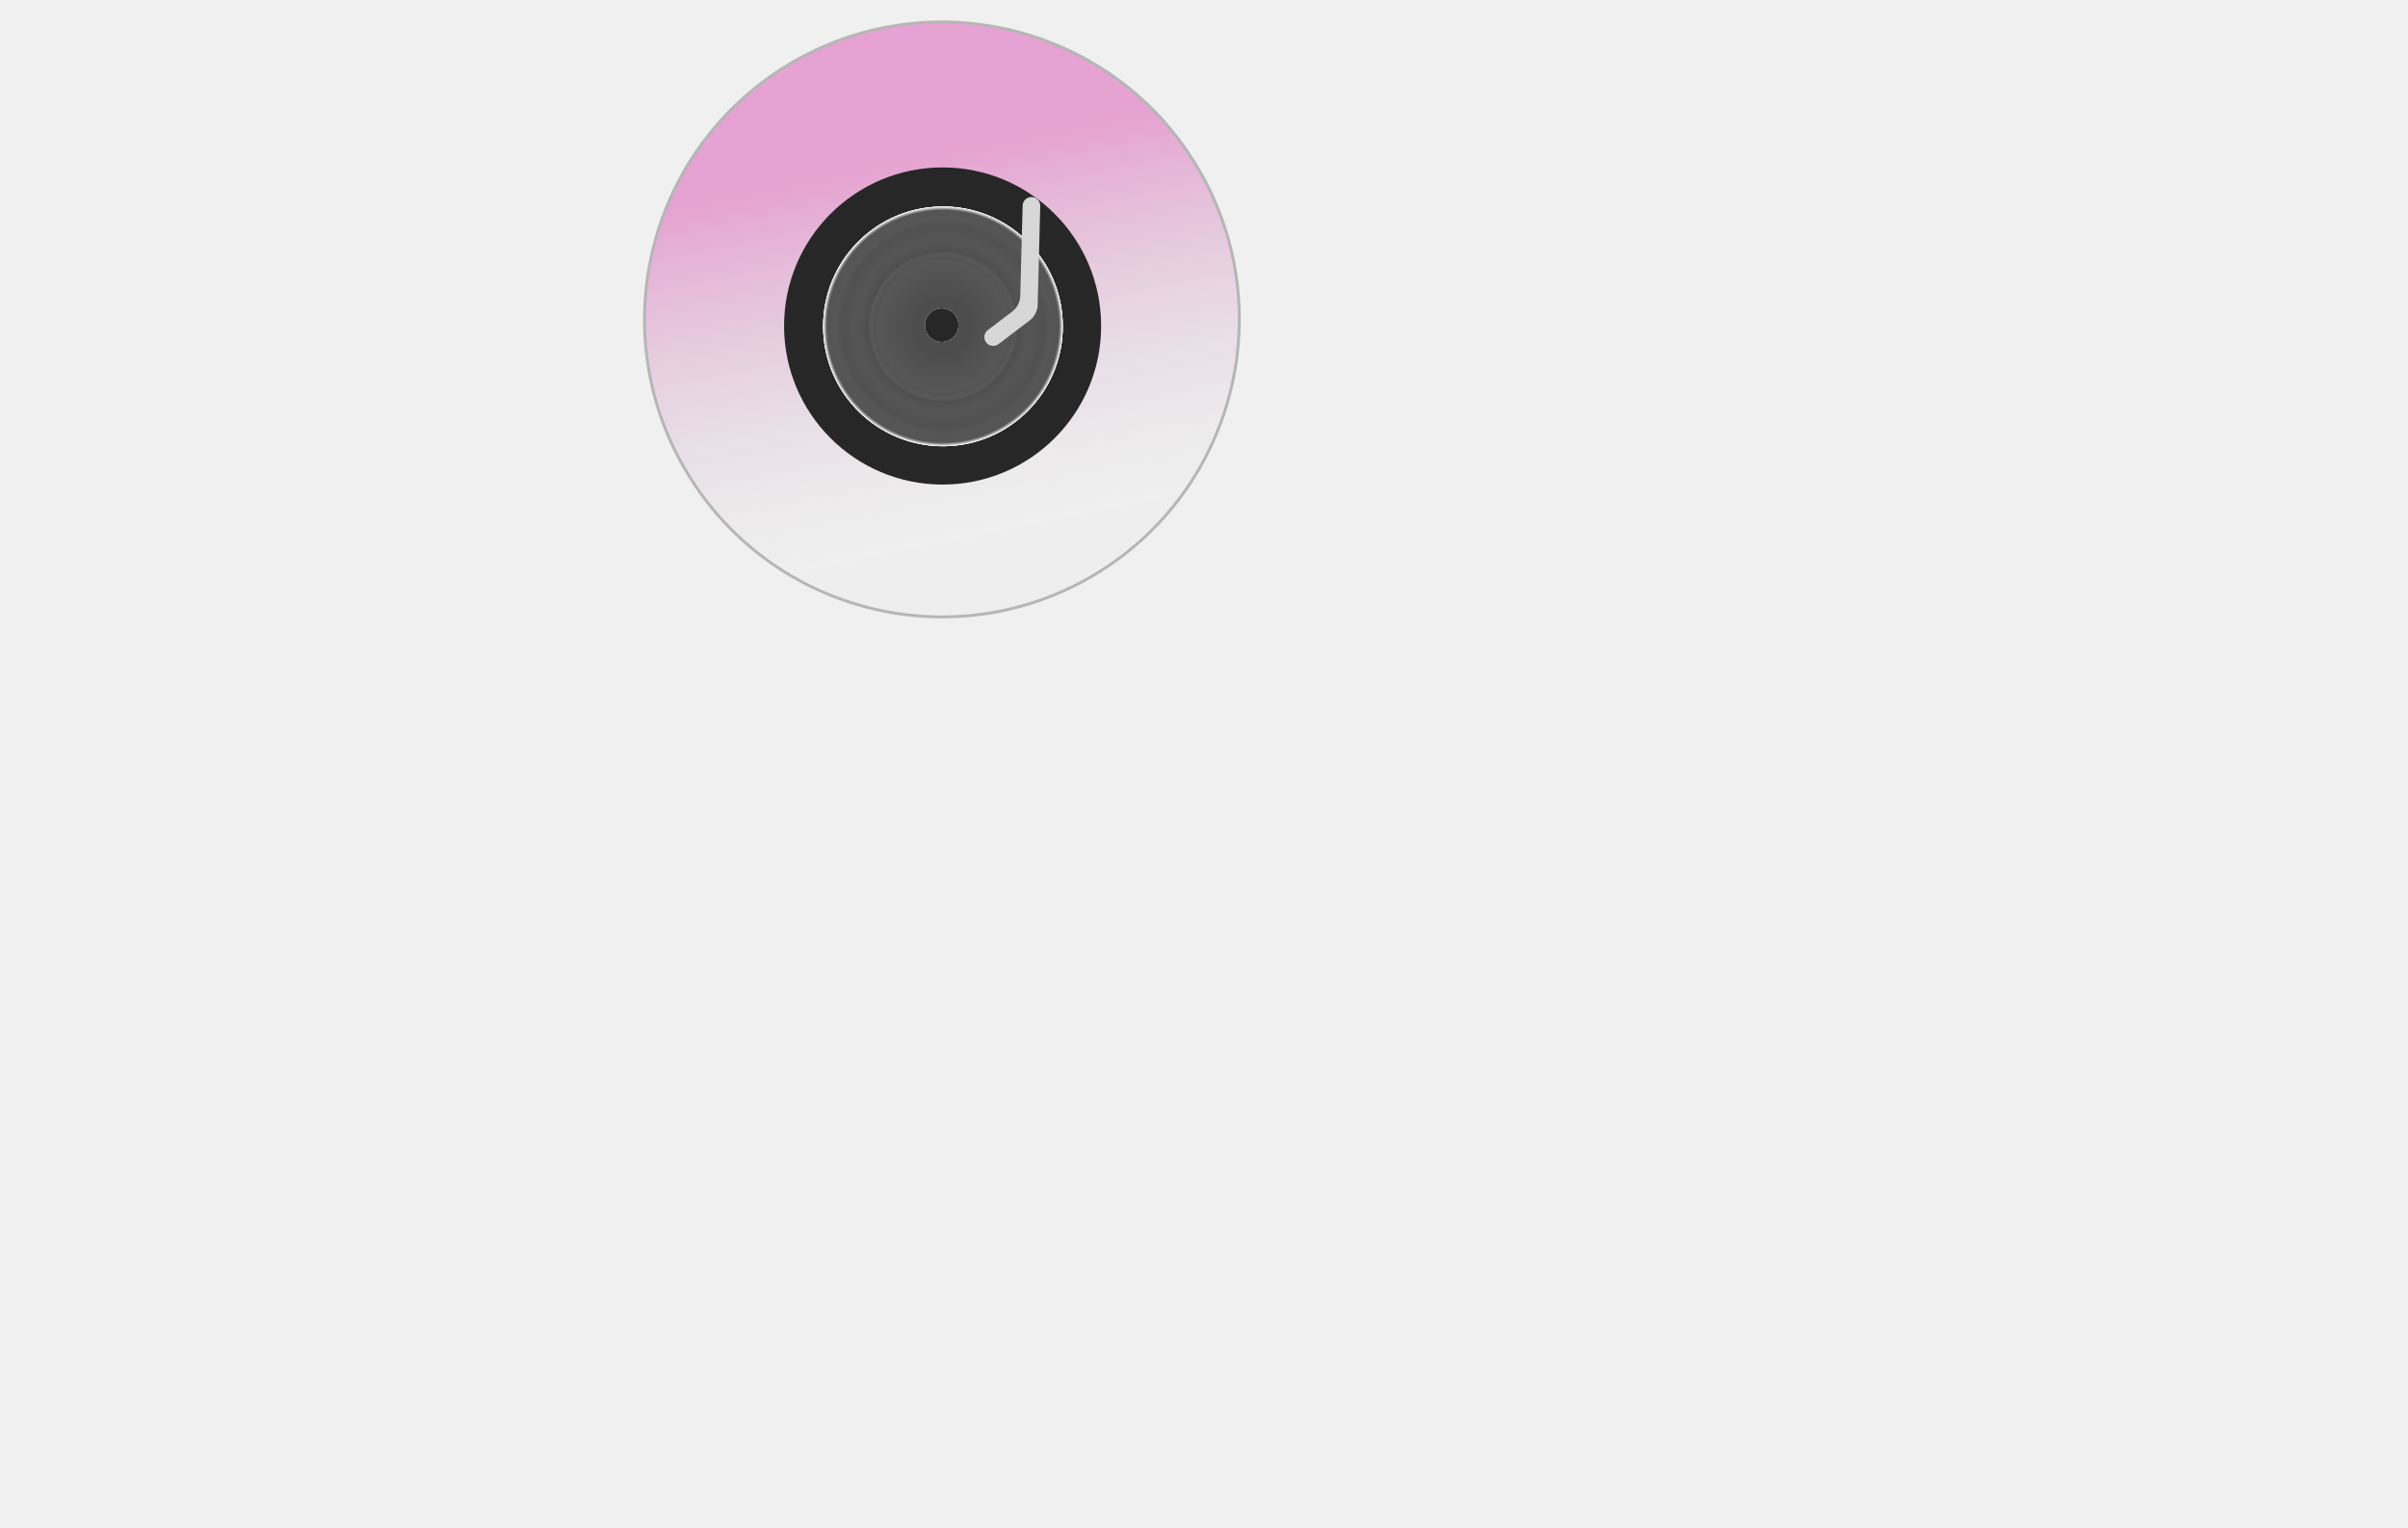
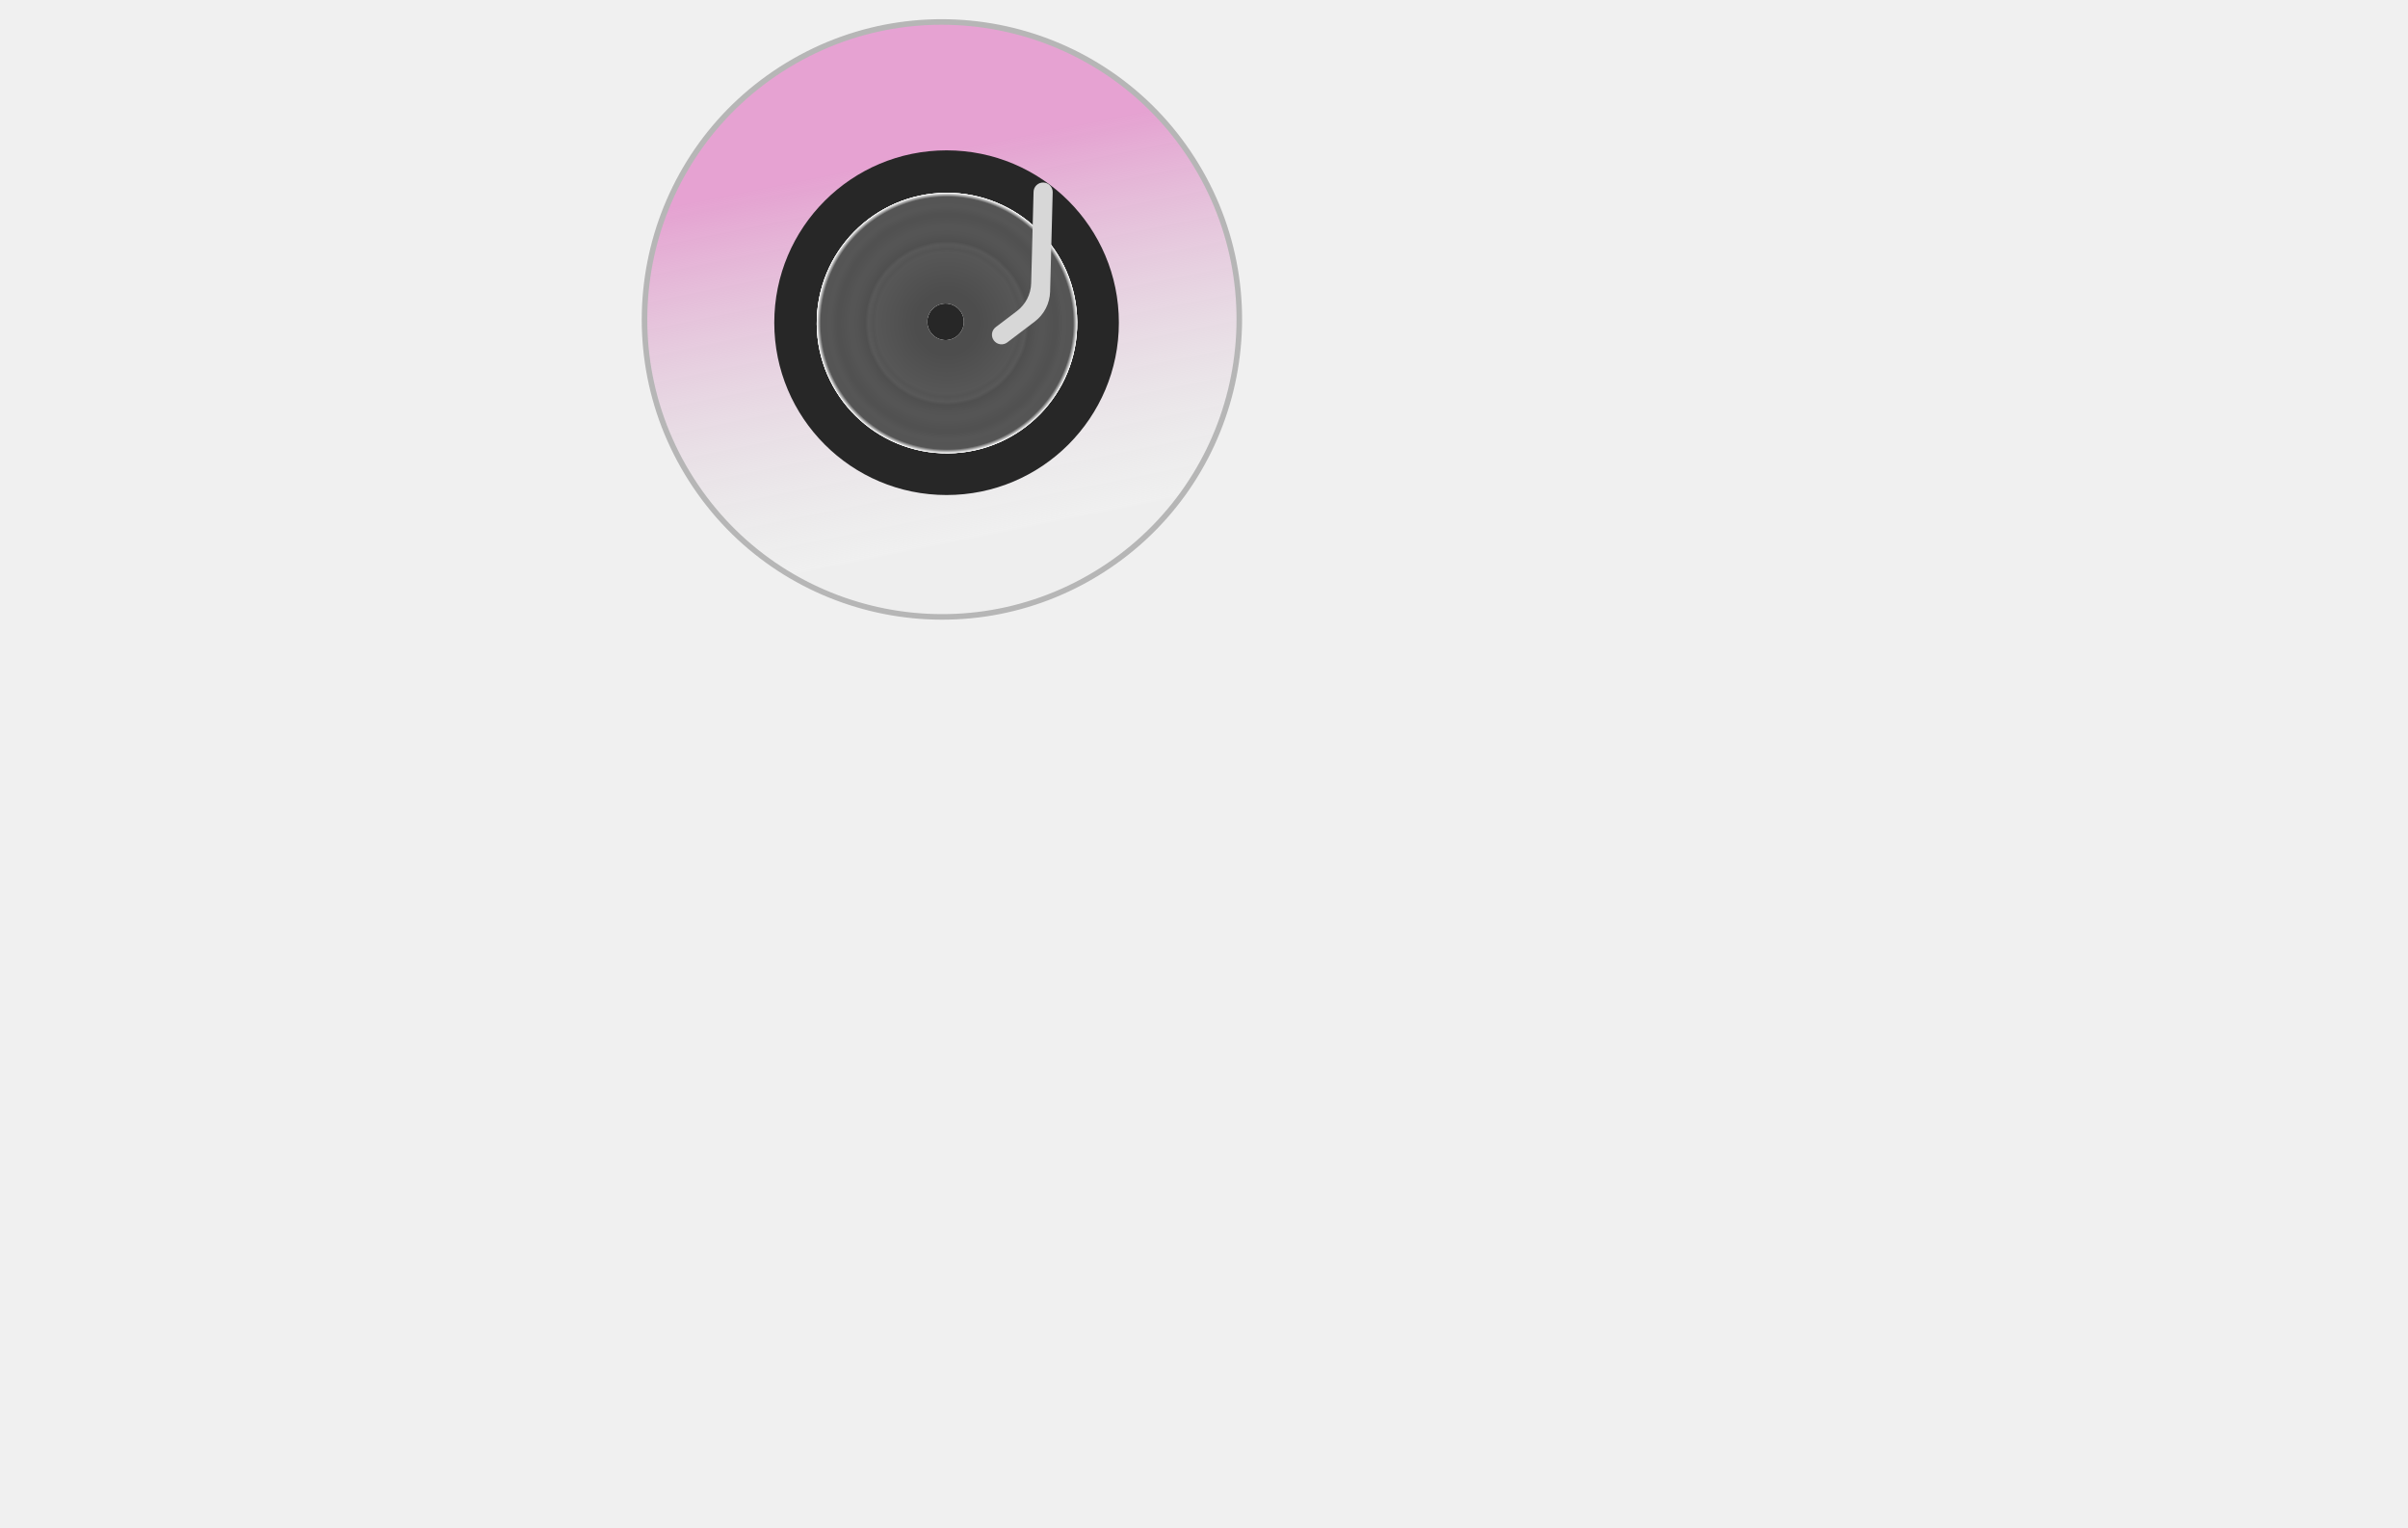
<svg xmlns="http://www.w3.org/2000/svg" width="820" height="520" viewBox="480 180 820 520" fill="none">
  <defs>
-     <linearGradient id="paint14_linear_285_2703" x1="768.925" y1="356.809" x2="837.66" y2="166.122" gradientUnits="userSpaceOnUse">
+     <linearGradient id="rec1-paint0_linear_525_984" x1="116.273" y1="124.278" x2="152.748" y2="23.086" gradientUnits="userSpaceOnUse">
      <stop stop-color="#D9D9D9" stop-opacity="0.03" />
      <stop offset="0.644" stop-color="#E5A1D1" />
      <stop offset="1" stop-color="#E6A1D2" />
    </linearGradient>
-     <radialGradient id="paint55_radial_285_2703" cx="0" cy="0" r="1" gradientUnits="userSpaceOnUse" gradientTransform="translate(801.11 291.11) rotate(-0.490819) scale(40.8063)">
+     <radialGradient id="rec1-paint1_radial_525_984" cx="0" cy="0" r="1" gradientUnits="userSpaceOnUse" gradientTransform="translate(134.071 88.8181) rotate(-0.490819) scale(23.4322)">
      <stop offset="0.24" />
      <stop offset="0.542" stop-color="#0E0E0E" />
      <stop offset="0.568" stop-color="#0A0A0A" />
      <stop offset="0.604" stop-color="#111111" />
      <stop offset="0.63" stop-color="#030303" />
      <stop offset="0.693" stop-color="#0A0A0A" />
      <stop offset="0.74" stop-color="#0C0C0C" />
      <stop offset="0.776" stop-color="#090909" />
      <stop offset="0.802" stop-color="#070707" />
      <stop offset="0.838" stop-color="#050505" />
      <stop offset="0.894" stop-color="#0D0D0D" />
      <stop offset="0.922" stop-color="#0C0C0C" />
      <stop offset="0.969" stop-color="#0C0C0C" />
      <stop offset="1" stop-color="#F8F8F8" />
    </radialGradient>
-     <radialGradient id="paint56_radial_285_2703" cx="0" cy="0" r="1" gradientUnits="userSpaceOnUse" gradientTransform="translate(801.11 291.11) rotate(-0.490819) scale(40.8063)">
+     <radialGradient id="rec1-paint2_radial_525_984" cx="0" cy="0" r="1" gradientUnits="userSpaceOnUse" gradientTransform="translate(134.071 88.8181) rotate(-0.490819) scale(23.4322)">
      <stop offset="0.24" />
      <stop offset="0.542" stop-color="#0E0E0E" />
      <stop offset="0.568" stop-color="#0A0A0A" />
      <stop offset="0.604" stop-color="#111111" />
      <stop offset="0.63" stop-color="#030303" />
      <stop offset="0.693" stop-color="#0A0A0A" />
      <stop offset="0.74" stop-color="#0C0C0C" />
      <stop offset="0.776" stop-color="#090909" />
      <stop offset="0.802" stop-color="#070707" />
      <stop offset="0.838" stop-color="#050505" />
      <stop offset="0.894" stop-color="#0D0D0D" />
      <stop offset="0.922" stop-color="#0C0C0C" />
      <stop offset="0.969" stop-color="#0C0C0C" />
      <stop offset="1" stop-color="#F8F8F8" />
    </radialGradient>
  </defs>
-   <circle cx="800.753" cy="288.753" r="101.258" transform="rotate(-31.1976 800.753 288.753)" fill="url(#paint14_linear_285_2703)" fill-opacity="0.99" stroke="#B6B6B6" />
-   <circle cx="801" cy="289" r="34" fill="#F5ABDE" />
-   <circle cx="800.985" cy="290.985" r="53.985" fill="#272727" />
-   <path d="M800.76 250.305C823.296 250.112 841.721 268.225 841.914 290.761C842.107 313.297 823.995 331.722 801.459 331.915C778.923 332.108 760.498 313.996 760.305 291.46C760.112 268.924 778.224 250.498 800.76 250.305ZM800.727 296.447C803.895 296.42 806.441 293.83 806.414 290.662C806.386 287.495 803.797 284.949 800.629 284.976C797.461 285.003 794.915 287.593 794.943 290.761C794.97 293.928 797.56 296.474 800.727 296.447Z" fill="white" />
-   <path d="M800.76 250.305C823.296 250.112 841.721 268.225 841.914 290.761C842.107 313.297 823.995 331.722 801.459 331.915C778.923 332.108 760.498 313.996 760.305 291.46C760.112 268.924 778.224 250.498 800.76 250.305ZM800.727 296.447C803.895 296.42 806.441 293.83 806.414 290.662C806.386 287.495 803.797 284.949 800.629 284.976C797.461 285.003 794.915 287.593 794.943 290.761C794.97 293.928 797.56 296.474 800.727 296.447Z" fill="url(#paint55_radial_285_2703)" fill-opacity="0.7" />
-   <path d="M800.76 250.305C823.296 250.112 841.721 268.225 841.914 290.761C842.107 313.297 823.995 331.722 801.459 331.915C778.923 332.108 760.498 313.996 760.305 291.46C760.112 268.924 778.224 250.498 800.76 250.305ZM800.727 296.447C803.895 296.42 806.441 293.83 806.414 290.662C806.386 287.495 803.797 284.949 800.629 284.976C797.461 285.003 794.915 287.593 794.943 290.761C794.97 293.928 797.56 296.474 800.727 296.447Z" fill="white" />
-   <path d="M800.76 250.305C823.296 250.112 841.721 268.225 841.914 290.761C842.107 313.297 823.995 331.722 801.459 331.915C778.923 332.108 760.498 313.996 760.305 291.46C760.112 268.924 778.224 250.498 800.76 250.305ZM800.727 296.447C803.895 296.42 806.441 293.83 806.414 290.662C806.386 287.495 803.797 284.949 800.629 284.976C797.461 285.003 794.915 287.593 794.943 290.761C794.97 293.928 797.56 296.474 800.727 296.447Z" fill="url(#paint56_radial_285_2703)" fill-opacity="0.7" />
-   <path d="M831.314 247.078C832.97 247.121 834.278 248.499 834.235 250.155L833.363 283.734C833.308 285.86 832.289 287.845 830.596 289.13L820.017 297.155C818.697 298.156 816.815 297.898 815.814 296.578C814.812 295.259 815.07 293.377 816.39 292.375L824.672 286.091C826.366 284.806 827.384 282.822 827.439 280.697L828.237 249.999C828.28 248.343 829.657 247.035 831.314 247.078Z" fill="#D7D7D7" />
+   <g transform="translate(800.753 288.753) scale(1.892673) translate(-133.162 -88.1627)">
+     <circle cx="133.162" cy="88.163" r="53.5" transform="rotate(-31.1976 133.162 88.1627)" fill="url(#rec1-paint0_linear_525_984)" fill-opacity="0.99" stroke="#B6B6B6" />
+     <circle cx="134" cy="88.747" r="31" fill="#272727" />
+     <path d="M133.871 65.387C146.812 65.276 157.392 75.677 157.503 88.617C157.614 101.558 147.213 112.139 134.272 112.249C121.331 112.36 110.751 101.96 110.64 89.019C110.529 76.078 120.93 65.498 133.871 65.387ZM133.852 91.883C135.671 91.867 137.133 90.38 137.117 88.561C137.102 86.742 135.614 85.28 133.795 85.296C131.976 85.311 130.515 86.798 130.53 88.617C130.546 90.436 132.033 91.898 133.852 91.883Z" fill="white" />
+     <path d="M133.871 65.387C146.812 65.276 157.392 75.677 157.503 88.617C157.614 101.558 147.213 112.139 134.272 112.249C121.331 112.36 110.751 101.96 110.64 89.019C110.529 76.078 120.93 65.498 133.871 65.387ZM133.852 91.883C135.671 91.867 137.133 90.38 137.117 88.561C137.102 86.742 135.614 85.28 133.795 85.296C131.976 85.311 130.515 86.798 130.53 88.617C130.546 90.436 132.033 91.898 133.852 91.883Z" fill="url(#rec1-paint1_radial_525_984)" fill-opacity="0.7" />
+     <path d="M133.871 65.387C146.812 65.276 157.392 75.677 157.503 88.617C157.614 101.558 147.213 112.139 134.272 112.249C121.331 112.36 110.751 101.96 110.64 89.019C110.529 76.078 120.93 65.498 133.871 65.387ZM133.852 91.883C135.671 91.867 137.133 90.38 137.117 88.561C137.102 86.742 135.614 85.28 133.795 85.296C131.976 85.311 130.515 86.798 130.53 88.617C130.546 90.436 132.033 91.898 133.852 91.883Z" fill="white" />
+     <path d="M133.871 65.387C146.812 65.276 157.392 75.677 157.503 88.617C157.614 101.558 147.213 112.139 134.272 112.249C121.331 112.36 110.751 101.96 110.64 89.019C110.529 76.078 120.93 65.498 133.871 65.387ZM133.852 91.883C135.671 91.867 137.133 90.38 137.117 88.561C137.102 86.742 135.614 85.28 133.795 85.296C131.976 85.311 130.515 86.798 130.53 88.617C130.546 90.436 132.033 91.898 133.852 91.883Z" fill="url(#rec1-paint2_radial_525_984)" fill-opacity="0.7" />
+     <path d="M151.416 63.534C152.367 63.559 153.118 64.35 153.093 65.301L152.629 83.152C152.574 85.277 151.556 87.262 149.862 88.547L144.929 92.29C144.171 92.865 143.09 92.716 142.515 91.959C141.94 91.201 142.088 90.12 142.846 89.545L146.653 86.657C148.225 85.464 149.17 83.621 149.222 81.647L149.649 65.212C149.673 64.26 150.465 63.509 151.416 63.534Z" fill="#D7D7D7" />
+   </g>
</svg>
